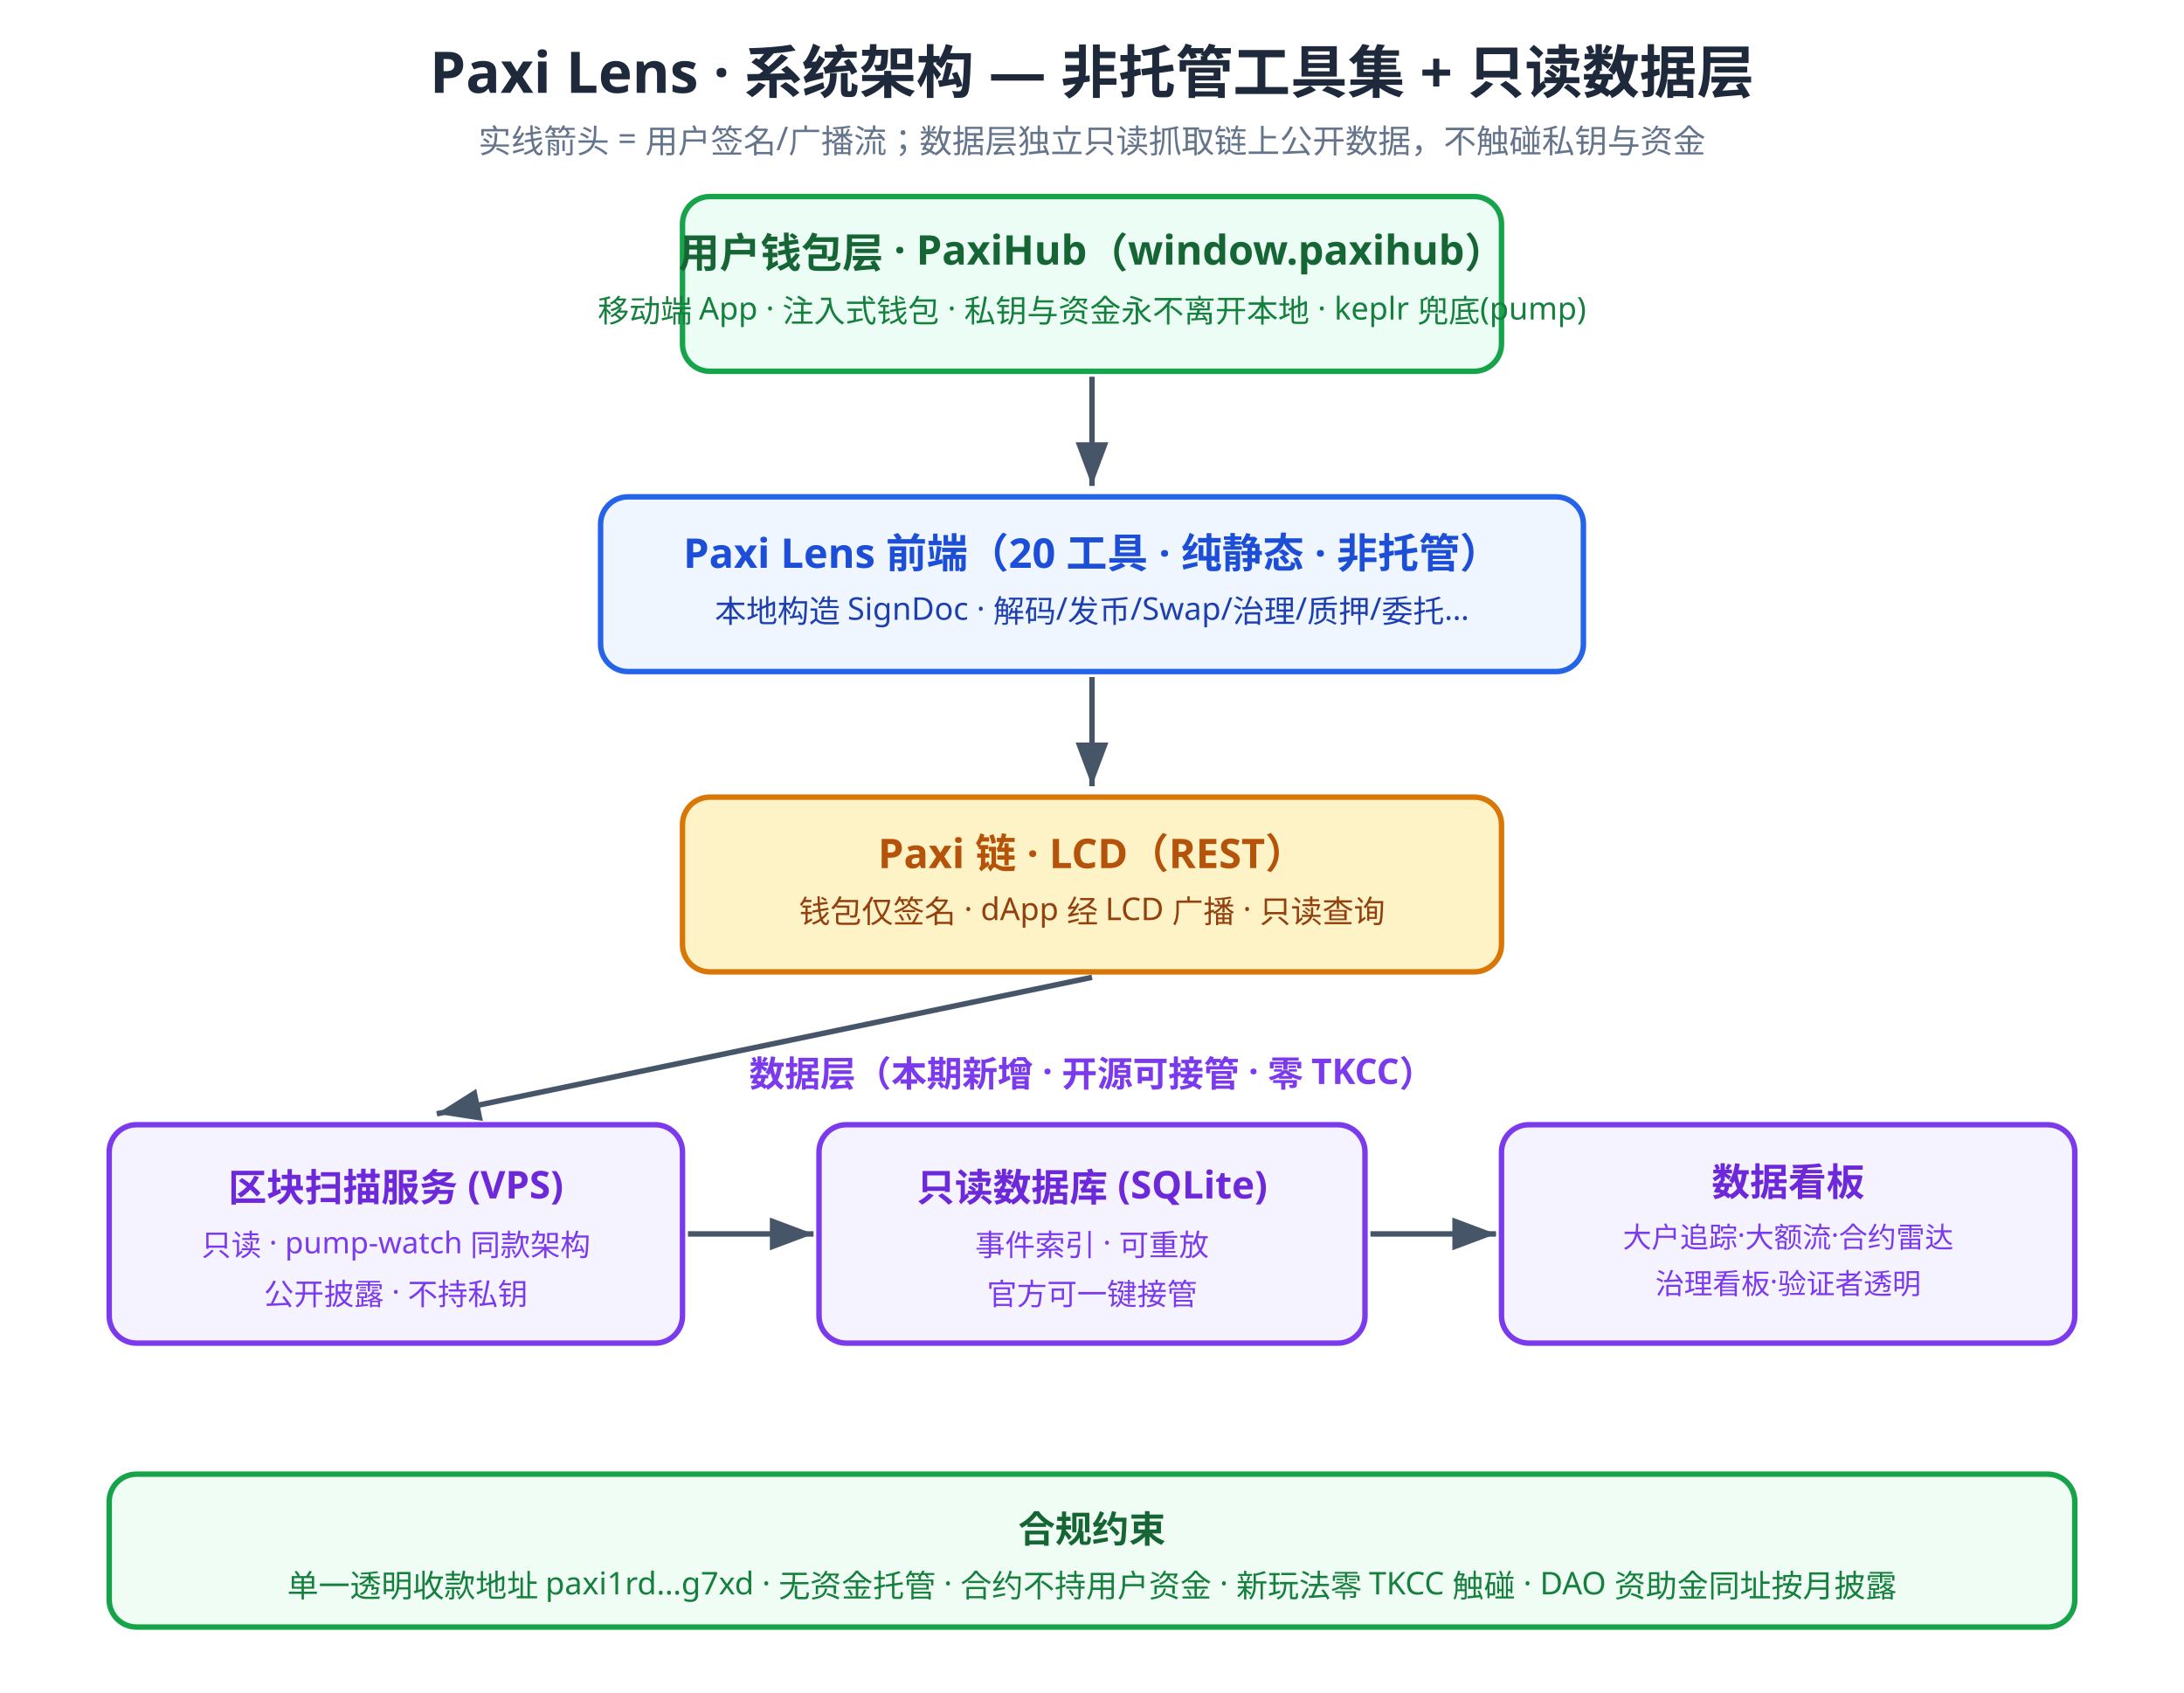
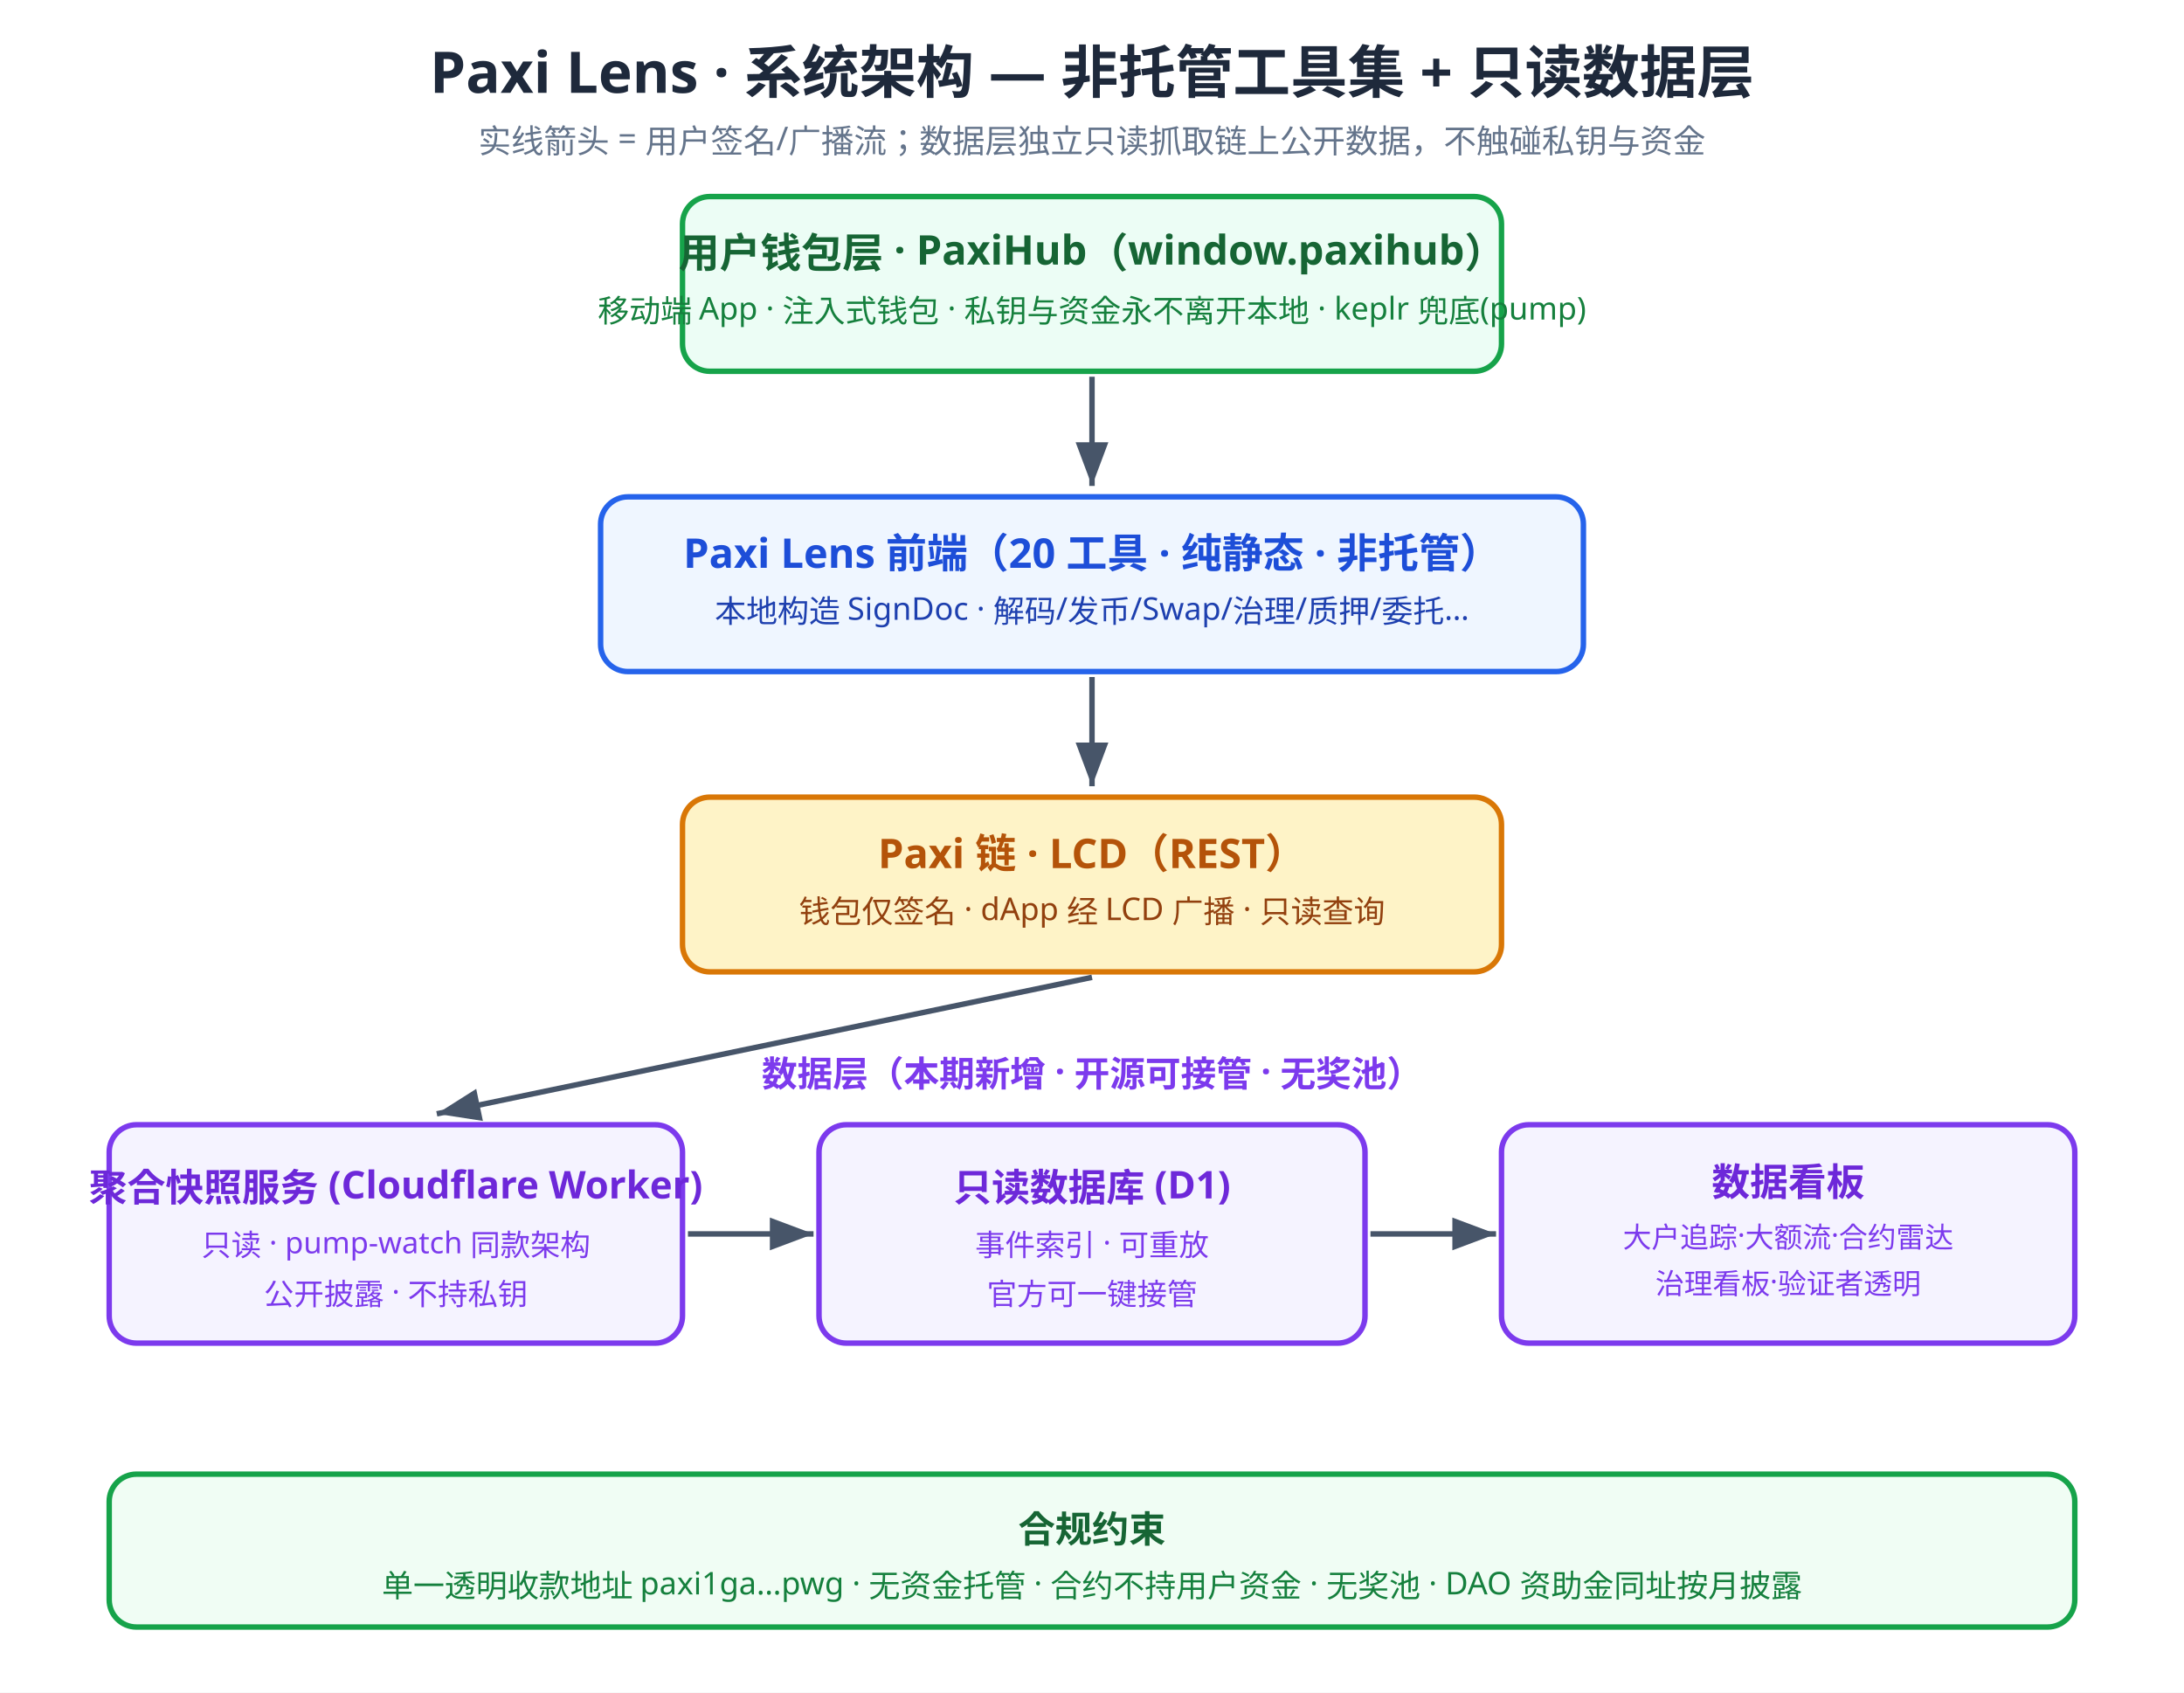
<svg xmlns="http://www.w3.org/2000/svg" viewBox="0 0 800 620" font-family="'Segoe UI', 'Microsoft YaHei', sans-serif">
  <rect x="0" y="0" width="800" height="620" fill="#ffffff" />
  <text x="400" y="34" text-anchor="middle" font-size="21" font-weight="700" fill="#1e293b">Paxi Lens · 系统架构 — 非托管工具集 + 只读数据层</text>
  <text x="400" y="56" text-anchor="middle" font-size="12" fill="#64748b">实线箭头 = 用户签名/广播流；数据层独立只读抓取链上公开数据，不触碰私钥与资金</text>
  <defs>
    <marker id="arrow" markerWidth="10" markerHeight="10" refX="8" refY="3" orient="auto" markerUnits="strokeWidth">
      <path d="M0,0 L8,3 L0,6 Z" fill="#475569" />
    </marker>
  </defs>
  <rect x="250" y="72" width="300" height="64" rx="10" fill="#ecfdf5" stroke="#16a34a" stroke-width="2" />
  <text x="400" y="98" text-anchor="middle" font-size="15" font-weight="700" fill="#166534">用户钱包层 · PaxiHub（window.paxihub）</text>
  <text x="400" y="118" text-anchor="middle" font-size="11.5" fill="#15803d">移动端 App · 注入式钱包 · 私钥与资金永不离开本地 · keplr 兜底(pump)</text>
  <rect x="220" y="182" width="360" height="64" rx="10" fill="#eff6ff" stroke="#2563eb" stroke-width="2" />
  <text x="400" y="208" text-anchor="middle" font-size="15" font-weight="700" fill="#1d4ed8">Paxi Lens 前端（20 工具 · 纯静态 · 非托管）</text>
  <text x="400" y="228" text-anchor="middle" font-size="11.5" fill="#1e40af">本地构造 SignDoc · 解码/发币/Swap/治理/质押/委托…</text>
  <rect x="250" y="292" width="300" height="64" rx="10" fill="#fef3c7" stroke="#d97706" stroke-width="2" />
  <text x="400" y="318" text-anchor="middle" font-size="15" font-weight="700" fill="#b45309">Paxi 链 · LCD（REST）</text>
  <text x="400" y="338" text-anchor="middle" font-size="11.5" fill="#92400e">钱包仅签名 · dApp 经 LCD 广播 · 只读查询</text>
-   <text x="400" y="398" text-anchor="middle" font-size="13" font-weight="700" fill="#7c3aed">数据层（本期新增 · 开源可接管 · 零 TKCC）</text>
+   <text x="400" y="398" text-anchor="middle" font-size="13" font-weight="700" fill="#7c3aed">数据层（本期新增 · 开源可接管 · 无奖池）</text>
  <rect x="40" y="412" width="210" height="80" rx="10" fill="#f5f3ff" stroke="#7c3aed" stroke-width="2" />
-   <text x="145" y="440" text-anchor="middle" font-size="14" font-weight="700" fill="#6d28d9">区块扫描服务 (VPS)</text>
+   <text x="145" y="440" text-anchor="middle" font-size="14" font-weight="700" fill="#6d28d9">聚合快照服务 (Cloudflare Worker)</text>
  <text x="145" y="460" text-anchor="middle" font-size="11" fill="#7c3aed">只读 · pump-watch 同款架构</text>
  <text x="145" y="478" text-anchor="middle" font-size="11" fill="#7c3aed">公开披露 · 不持私钥</text>
  <rect x="300" y="412" width="200" height="80" rx="10" fill="#f5f3ff" stroke="#7c3aed" stroke-width="2" />
-   <text x="400" y="440" text-anchor="middle" font-size="14" font-weight="700" fill="#6d28d9">只读数据库 (SQLite)</text>
+   <text x="400" y="440" text-anchor="middle" font-size="14" font-weight="700" fill="#6d28d9">只读数据库 (D1)</text>
  <text x="400" y="460" text-anchor="middle" font-size="11" fill="#7c3aed">事件索引 · 可重放</text>
  <text x="400" y="478" text-anchor="middle" font-size="11" fill="#7c3aed">官方可一键接管</text>
  <rect x="550" y="412" width="210" height="80" rx="10" fill="#f5f3ff" stroke="#7c3aed" stroke-width="2" />
  <text x="655" y="438" text-anchor="middle" font-size="14" font-weight="700" fill="#6d28d9">数据看板</text>
  <text x="655" y="457" text-anchor="middle" font-size="10.5" fill="#7c3aed">大户追踪·大额流·合约雷达</text>
  <text x="655" y="474" text-anchor="middle" font-size="10.5" fill="#7c3aed">治理看板·验证者透明</text>
  <rect x="40" y="540" width="720" height="56" rx="10" fill="#f0fdf4" stroke="#16a34a" stroke-width="2" />
  <text x="400" y="565" text-anchor="middle" font-size="13.5" font-weight="700" fill="#166534">合规约束</text>
-   <text x="400" y="585" text-anchor="middle" font-size="11.5" fill="#15803d">单一透明收款地址 paxi1rd…g7xd · 无资金托管 · 合约不持用户资金 · 新玩法零 TKCC 触碰 · DAO 资助金同址按月披露</text>
+   <text x="400" y="585" text-anchor="middle" font-size="11.5" fill="#15803d">单一透明收款地址 paxi1ga…pwg · 无资金托管 · 合约不持用户资金 · 无奖池 · DAO 资助金同址按月披露</text>
  <line x1="400" y1="138" x2="400" y2="178" stroke="#475569" stroke-width="2" marker-end="url(#arrow)" />
  <line x1="400" y1="248" x2="400" y2="288" stroke="#475569" stroke-width="2" marker-end="url(#arrow)" />
  <line x1="400" y1="358" x2="160" y2="408" stroke="#475569" stroke-width="2" marker-end="url(#arrow)" />
  <line x1="252" y1="452" x2="298" y2="452" stroke="#475569" stroke-width="2" marker-end="url(#arrow)" />
  <line x1="502" y1="452" x2="548" y2="452" stroke="#475569" stroke-width="2" marker-end="url(#arrow)" />
</svg>
